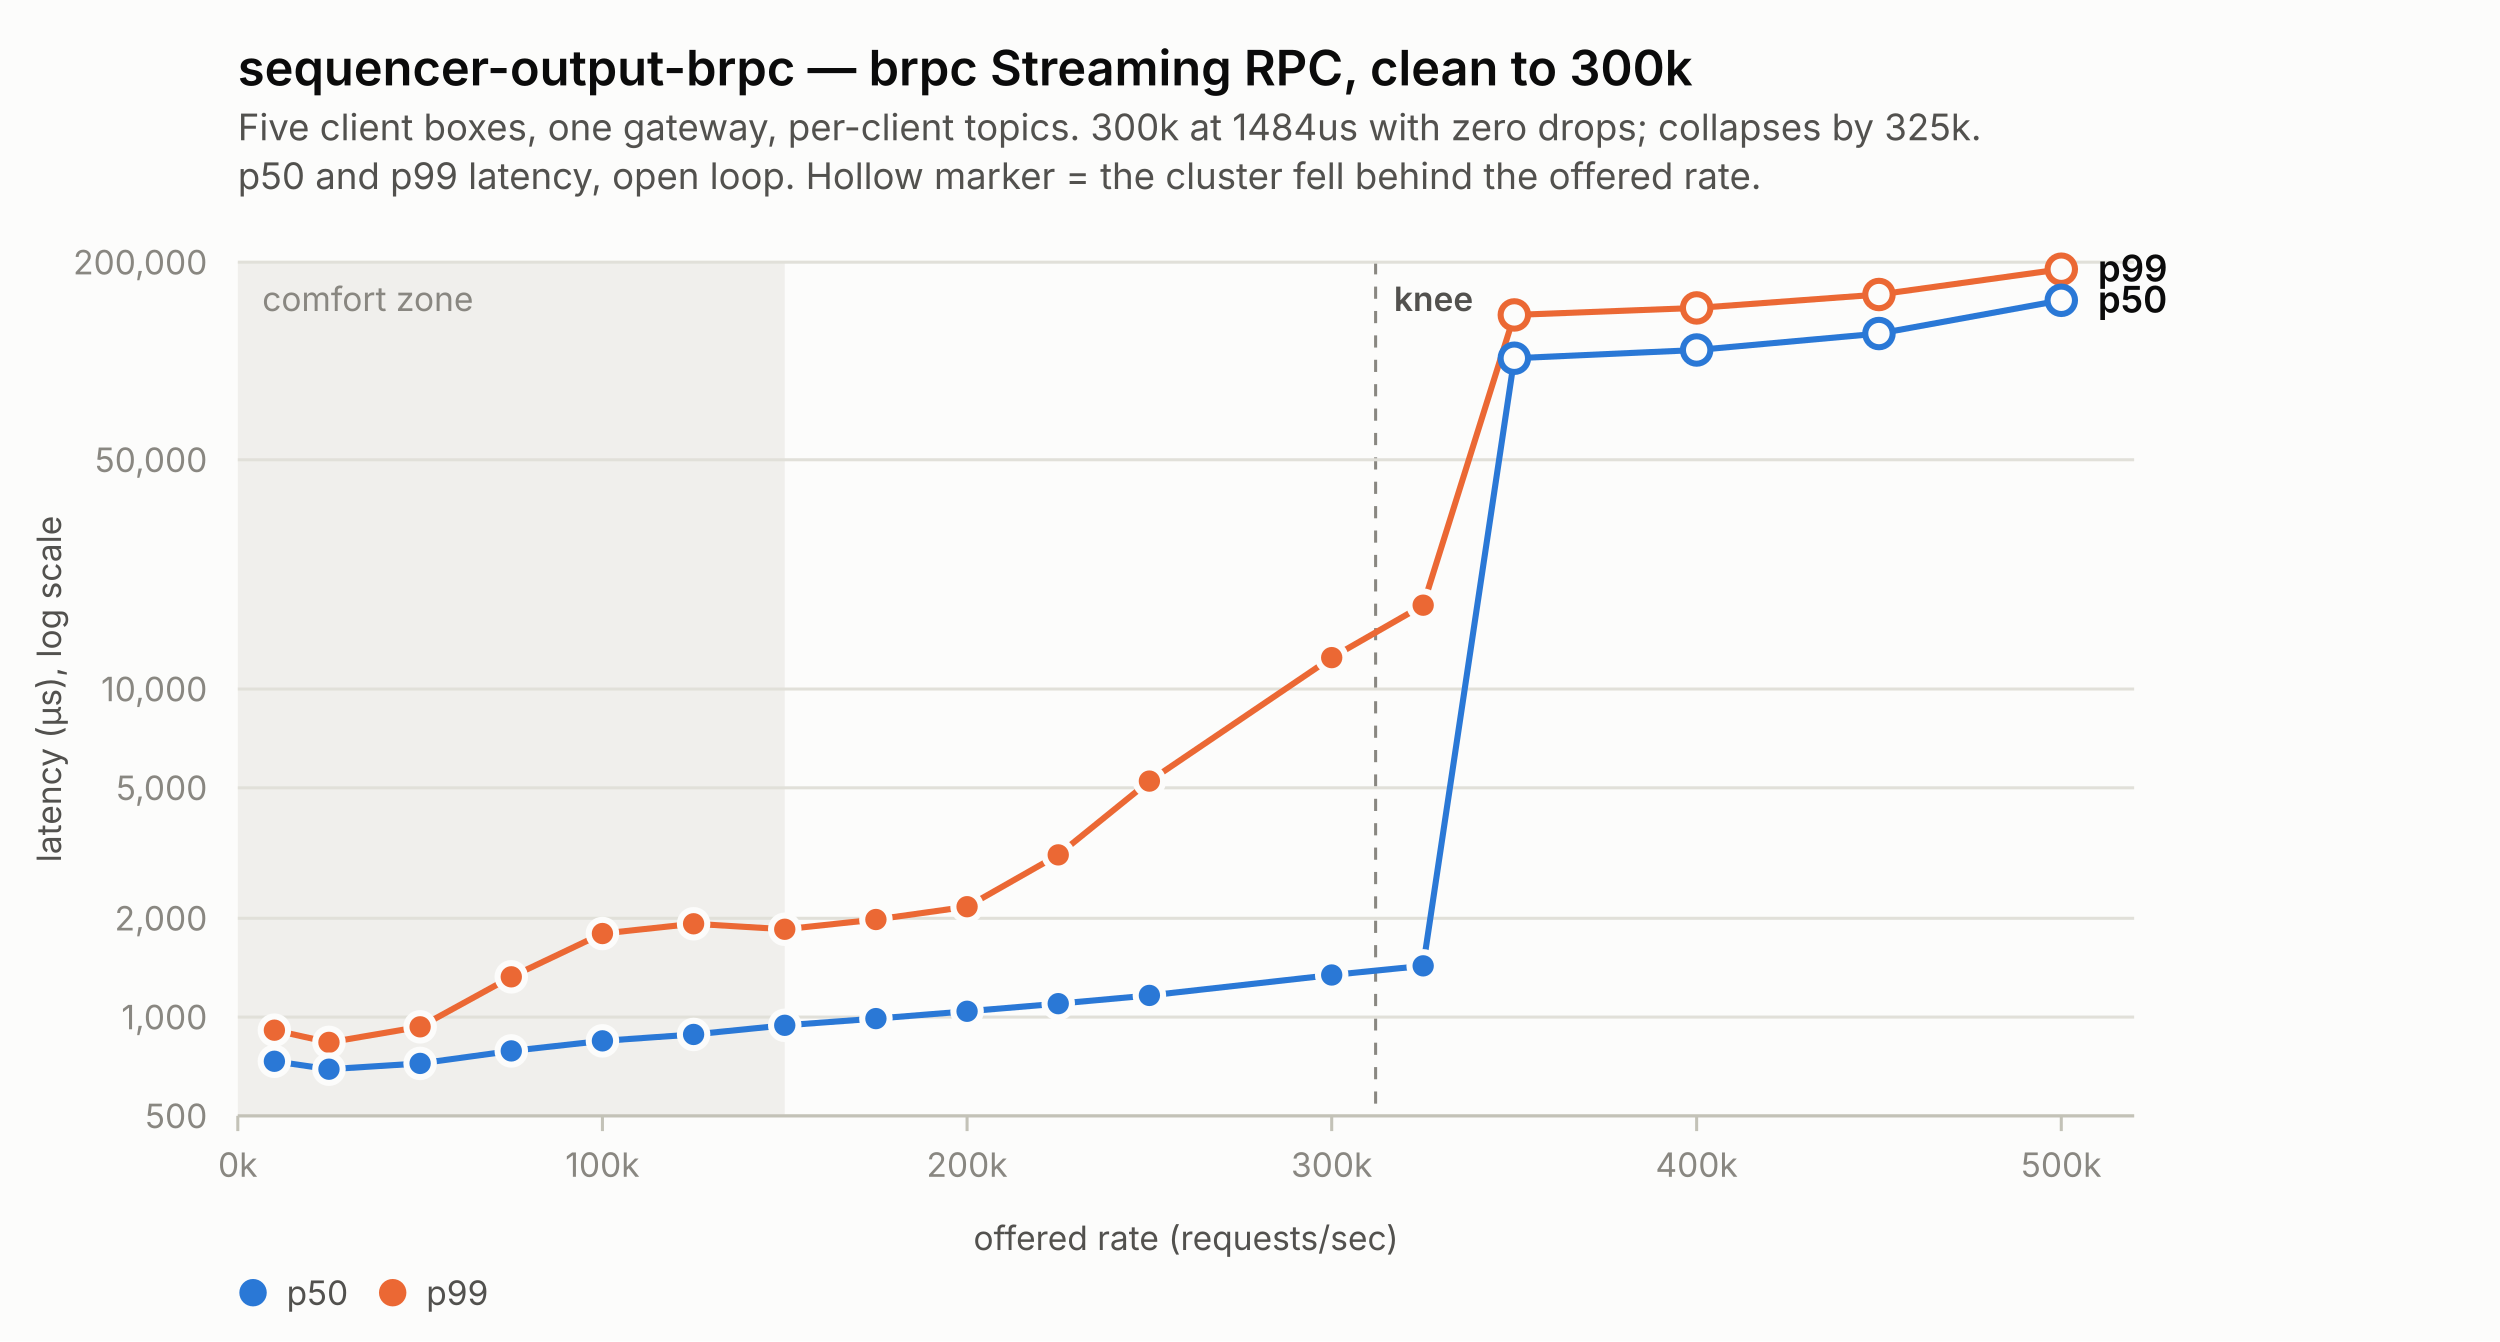
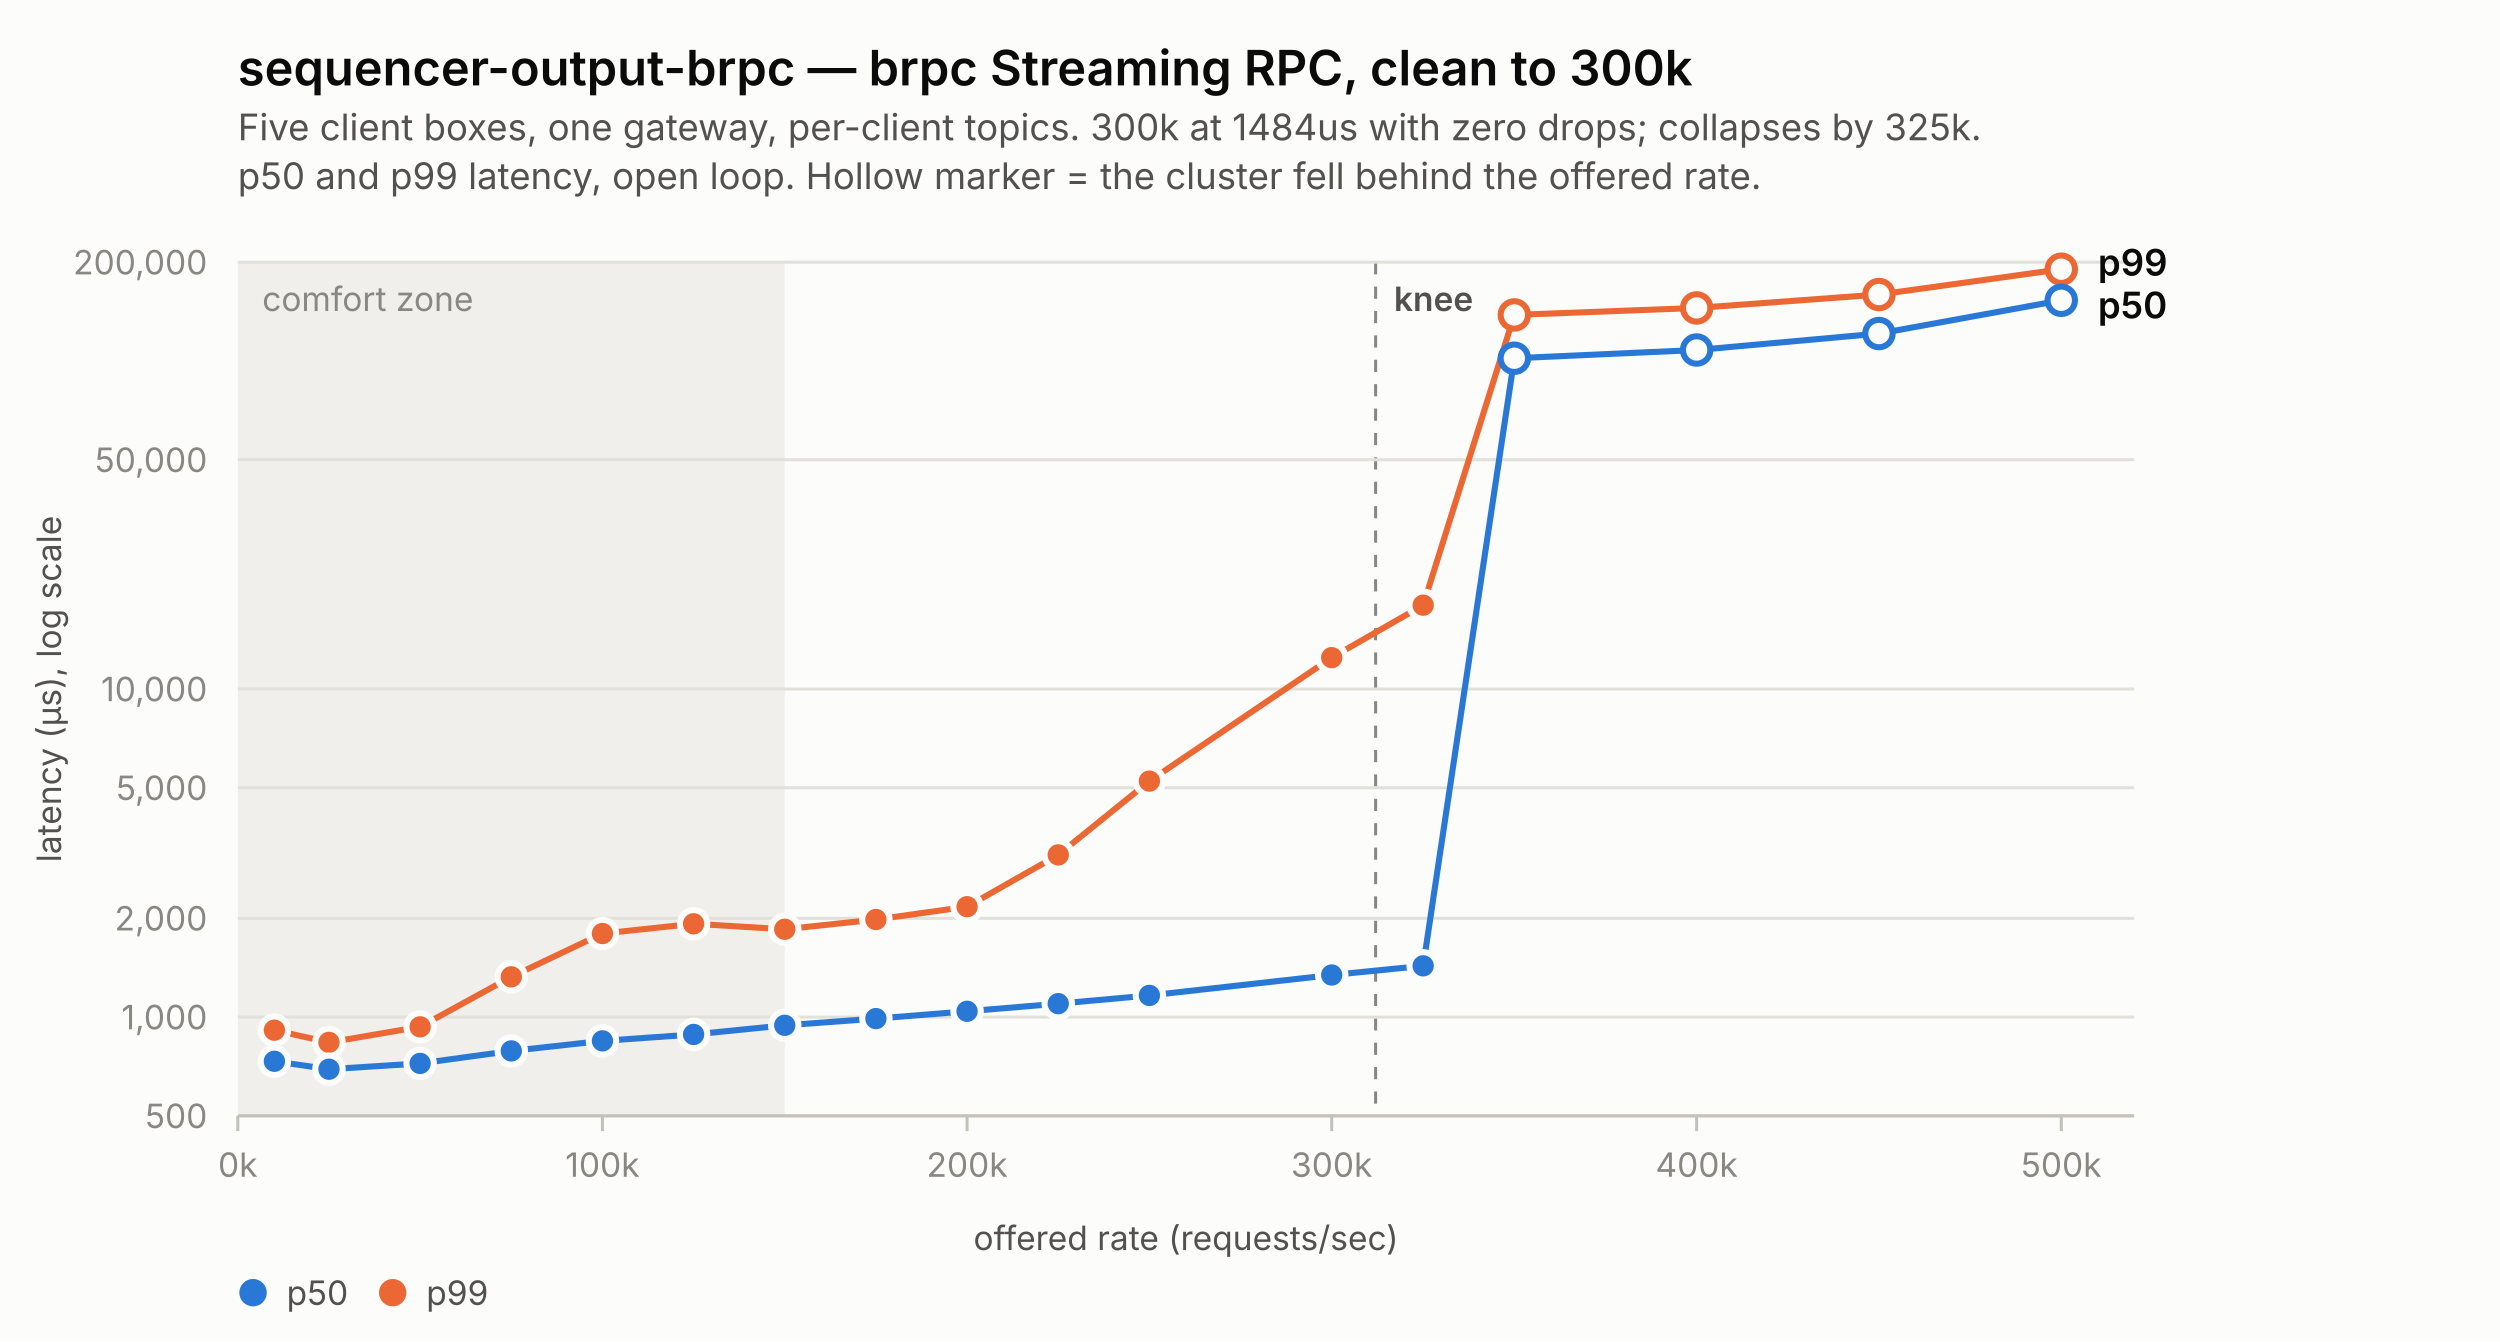
<svg xmlns="http://www.w3.org/2000/svg" width="820" height="440" viewBox="0 0 820 440" font-family="system-ui,-apple-system,&quot;Segoe UI&quot;,sans-serif" role="img" aria-label="sequencer-output-brpc — brpc Streaming RPC, clean to 300k">
  <rect width="820" height="440" fill="#fcfcfb" />
  <text x="78" y="28" font-size="16" font-weight="600" fill="#0b0b0b">sequencer-output-brpc — brpc Streaming RPC, clean to 300k</text>
  <text x="78" y="46" font-size="12" fill="#52514e">Five client boxes, one gateway, per-client topics. 300k at 1484us with zero drops; collapses by 325k.</text>
  <text x="78" y="62" font-size="12" fill="#52514e">p50 and p99 latency, open loop. Hollow marker = the cluster fell behind the offered rate.</text>
  <rect x="78" y="86" width="179.4" height="280" fill="#f0efec" />
  <text x="86" y="102" font-size="11" fill="#898781">comfort zone</text>
  <line x1="451.2" y1="86" x2="451.2" y2="366" stroke="#898781" stroke-width="1" stroke-dasharray="4 4" />
  <text x="457.2" y="102" font-size="11" font-weight="600" fill="#52514e">knee</text>
  <line x1="78" y1="366.0" x2="700" y2="366.0" stroke="#e1e0d9" stroke-width="1" />
  <text x="68" y="370.0" font-size="11" fill="#898781" text-anchor="end">500</text>
  <line x1="78" y1="333.6" x2="700" y2="333.6" stroke="#e1e0d9" stroke-width="1" />
  <text x="68" y="337.6" font-size="11" fill="#898781" text-anchor="end">1,000</text>
  <line x1="78" y1="301.2" x2="700" y2="301.2" stroke="#e1e0d9" stroke-width="1" />
  <text x="68" y="305.2" font-size="11" fill="#898781" text-anchor="end">2,000</text>
  <line x1="78" y1="258.4" x2="700" y2="258.4" stroke="#e1e0d9" stroke-width="1" />
  <text x="68" y="262.4" font-size="11" fill="#898781" text-anchor="end">5,000</text>
  <line x1="78" y1="226.0" x2="700" y2="226.0" stroke="#e1e0d9" stroke-width="1" />
  <text x="68" y="230.0" font-size="11" fill="#898781" text-anchor="end">10,000</text>
  <line x1="78" y1="150.8" x2="700" y2="150.8" stroke="#e1e0d9" stroke-width="1" />
  <text x="68" y="154.8" font-size="11" fill="#898781" text-anchor="end">50,000</text>
  <line x1="78" y1="86.0" x2="700" y2="86.0" stroke="#e1e0d9" stroke-width="1" />
  <text x="68" y="90.0" font-size="11" fill="#898781" text-anchor="end">200,000</text>
  <text x="20" y="226" font-size="11" fill="#52514e" text-anchor="middle" transform="rotate(-90 20 226)">latency (µs), log scale</text>
  <line x1="78" y1="366" x2="700" y2="366" stroke="#c3c2b7" stroke-width="1" />
  <line x1="78.0" y1="366" x2="78.0" y2="371" stroke="#c3c2b7" stroke-width="1" />
  <text x="78.0" y="386" font-size="11" fill="#898781" text-anchor="middle">0k</text>
  <line x1="197.6" y1="366" x2="197.6" y2="371" stroke="#c3c2b7" stroke-width="1" />
  <text x="197.6" y="386" font-size="11" fill="#898781" text-anchor="middle">100k</text>
  <line x1="317.2" y1="366" x2="317.2" y2="371" stroke="#c3c2b7" stroke-width="1" />
  <text x="317.2" y="386" font-size="11" fill="#898781" text-anchor="middle">200k</text>
  <line x1="436.8" y1="366" x2="436.8" y2="371" stroke="#c3c2b7" stroke-width="1" />
  <text x="436.8" y="386" font-size="11" fill="#898781" text-anchor="middle">300k</text>
  <line x1="556.5" y1="366" x2="556.5" y2="371" stroke="#c3c2b7" stroke-width="1" />
  <text x="556.5" y="386" font-size="11" fill="#898781" text-anchor="middle">400k</text>
  <line x1="676.1" y1="366" x2="676.1" y2="371" stroke="#c3c2b7" stroke-width="1" />
  <text x="676.1" y="386" font-size="11" fill="#898781" text-anchor="middle">500k</text>
  <text x="389" y="410" font-size="11" fill="#52514e" text-anchor="middle">offered rate (requests/sec)</text>
  <defs>
    <clipPath id="plot">
      <rect x="72" y="80" width="634" height="292" />
    </clipPath>
  </defs>
  <g clip-path="url(#plot)">
    <path d="M90.0,337.9 L107.9,341.9 L137.8,336.8 L167.7,320.4 L197.6,306.2 L227.5,303.0 L257.4,304.8 L287.3,301.6 L317.2,297.4 L347.1,280.4 L377.0,256.2 L436.8,215.7 L466.8,198.5 L496.7,103.3 L556.5,101.0 L616.3,96.6 L676.1,88.3" fill="none" stroke="#eb6834" stroke-width="2" stroke-linejoin="round" stroke-linecap="round" />
    <circle cx="90.0" cy="337.9" r="4.5" fill="#eb6834" stroke="#fcfcfb" stroke-width="2" />
    <circle cx="107.9" cy="341.9" r="4.5" fill="#eb6834" stroke="#fcfcfb" stroke-width="2" />
    <circle cx="137.8" cy="336.8" r="4.5" fill="#eb6834" stroke="#fcfcfb" stroke-width="2" />
    <circle cx="167.7" cy="320.4" r="4.5" fill="#eb6834" stroke="#fcfcfb" stroke-width="2" />
    <circle cx="197.6" cy="306.2" r="4.5" fill="#eb6834" stroke="#fcfcfb" stroke-width="2" />
    <circle cx="227.5" cy="303.0" r="4.5" fill="#eb6834" stroke="#fcfcfb" stroke-width="2" />
    <circle cx="257.4" cy="304.8" r="4.5" fill="#eb6834" stroke="#fcfcfb" stroke-width="2" />
    <circle cx="287.3" cy="301.6" r="4.5" fill="#eb6834" stroke="#fcfcfb" stroke-width="2" />
    <circle cx="317.2" cy="297.4" r="4.5" fill="#eb6834" stroke="#fcfcfb" stroke-width="2" />
    <circle cx="347.1" cy="280.4" r="4.5" fill="#eb6834" stroke="#fcfcfb" stroke-width="2" />
    <circle cx="377.0" cy="256.2" r="4.5" fill="#eb6834" stroke="#fcfcfb" stroke-width="2" />
    <circle cx="436.8" cy="215.7" r="4.5" fill="#eb6834" stroke="#fcfcfb" stroke-width="2" />
    <circle cx="466.8" cy="198.5" r="4.5" fill="#eb6834" stroke="#fcfcfb" stroke-width="2" />
    <circle cx="496.7" cy="103.3" r="4.5" fill="#fcfcfb" stroke="#eb6834" stroke-width="2" />
    <circle cx="556.5" cy="101.0" r="4.5" fill="#fcfcfb" stroke="#eb6834" stroke-width="2" />
    <circle cx="616.3" cy="96.6" r="4.5" fill="#fcfcfb" stroke="#eb6834" stroke-width="2" />
    <circle cx="676.1" cy="88.3" r="4.5" fill="#fcfcfb" stroke="#eb6834" stroke-width="2" />
    <path d="M90.0,348.1 L107.9,350.7 L137.8,348.8 L167.7,344.7 L197.6,341.4 L227.5,339.3 L257.4,336.3 L287.3,334.1 L317.2,331.7 L347.1,329.2 L377.0,326.5 L436.8,319.8 L466.8,316.8 L496.7,117.5 L556.5,114.8 L616.3,109.4 L676.1,98.5" fill="none" stroke="#2a78d6" stroke-width="2" stroke-linejoin="round" stroke-linecap="round" />
    <circle cx="90.0" cy="348.1" r="4.5" fill="#2a78d6" stroke="#fcfcfb" stroke-width="2" />
    <circle cx="107.9" cy="350.7" r="4.5" fill="#2a78d6" stroke="#fcfcfb" stroke-width="2" />
    <circle cx="137.8" cy="348.8" r="4.5" fill="#2a78d6" stroke="#fcfcfb" stroke-width="2" />
    <circle cx="167.7" cy="344.7" r="4.5" fill="#2a78d6" stroke="#fcfcfb" stroke-width="2" />
    <circle cx="197.6" cy="341.4" r="4.5" fill="#2a78d6" stroke="#fcfcfb" stroke-width="2" />
    <circle cx="227.5" cy="339.3" r="4.5" fill="#2a78d6" stroke="#fcfcfb" stroke-width="2" />
    <circle cx="257.4" cy="336.3" r="4.5" fill="#2a78d6" stroke="#fcfcfb" stroke-width="2" />
    <circle cx="287.3" cy="334.1" r="4.5" fill="#2a78d6" stroke="#fcfcfb" stroke-width="2" />
    <circle cx="317.2" cy="331.7" r="4.5" fill="#2a78d6" stroke="#fcfcfb" stroke-width="2" />
    <circle cx="347.1" cy="329.2" r="4.5" fill="#2a78d6" stroke="#fcfcfb" stroke-width="2" />
    <circle cx="377.0" cy="326.5" r="4.5" fill="#2a78d6" stroke="#fcfcfb" stroke-width="2" />
    <circle cx="436.8" cy="319.8" r="4.5" fill="#2a78d6" stroke="#fcfcfb" stroke-width="2" />
    <circle cx="466.8" cy="316.8" r="4.5" fill="#2a78d6" stroke="#fcfcfb" stroke-width="2" />
    <circle cx="496.7" cy="117.5" r="4.5" fill="#fcfcfb" stroke="#2a78d6" stroke-width="2" />
    <circle cx="556.5" cy="114.8" r="4.5" fill="#fcfcfb" stroke="#2a78d6" stroke-width="2" />
    <circle cx="616.3" cy="109.4" r="4.5" fill="#fcfcfb" stroke="#2a78d6" stroke-width="2" />
    <circle cx="676.1" cy="98.5" r="4.5" fill="#fcfcfb" stroke="#2a78d6" stroke-width="2" />
  </g>
-   <text x="688.1" y="92.3" font-size="12" font-weight="600" fill="#0b0b0b">p99</text>
-   <text x="688.1" y="102.5" font-size="12" font-weight="600" fill="#0b0b0b">p50</text>
+   <text x="688.1" y="90.4" font-size="12" font-weight="600" fill="#0b0b0b">p99</text>
+   <text x="688.1" y="104.4" font-size="12" font-weight="600" fill="#0b0b0b">p50</text>
  <circle cx="83" cy="424" r="4.5" fill="#2a78d6" />
  <text x="94" y="428" font-size="11" fill="#52514e">p50</text>
  <circle cx="128.8" cy="424" r="4.5" fill="#eb6834" />
  <text x="139.8" y="428" font-size="11" fill="#52514e">p99</text>
</svg>
